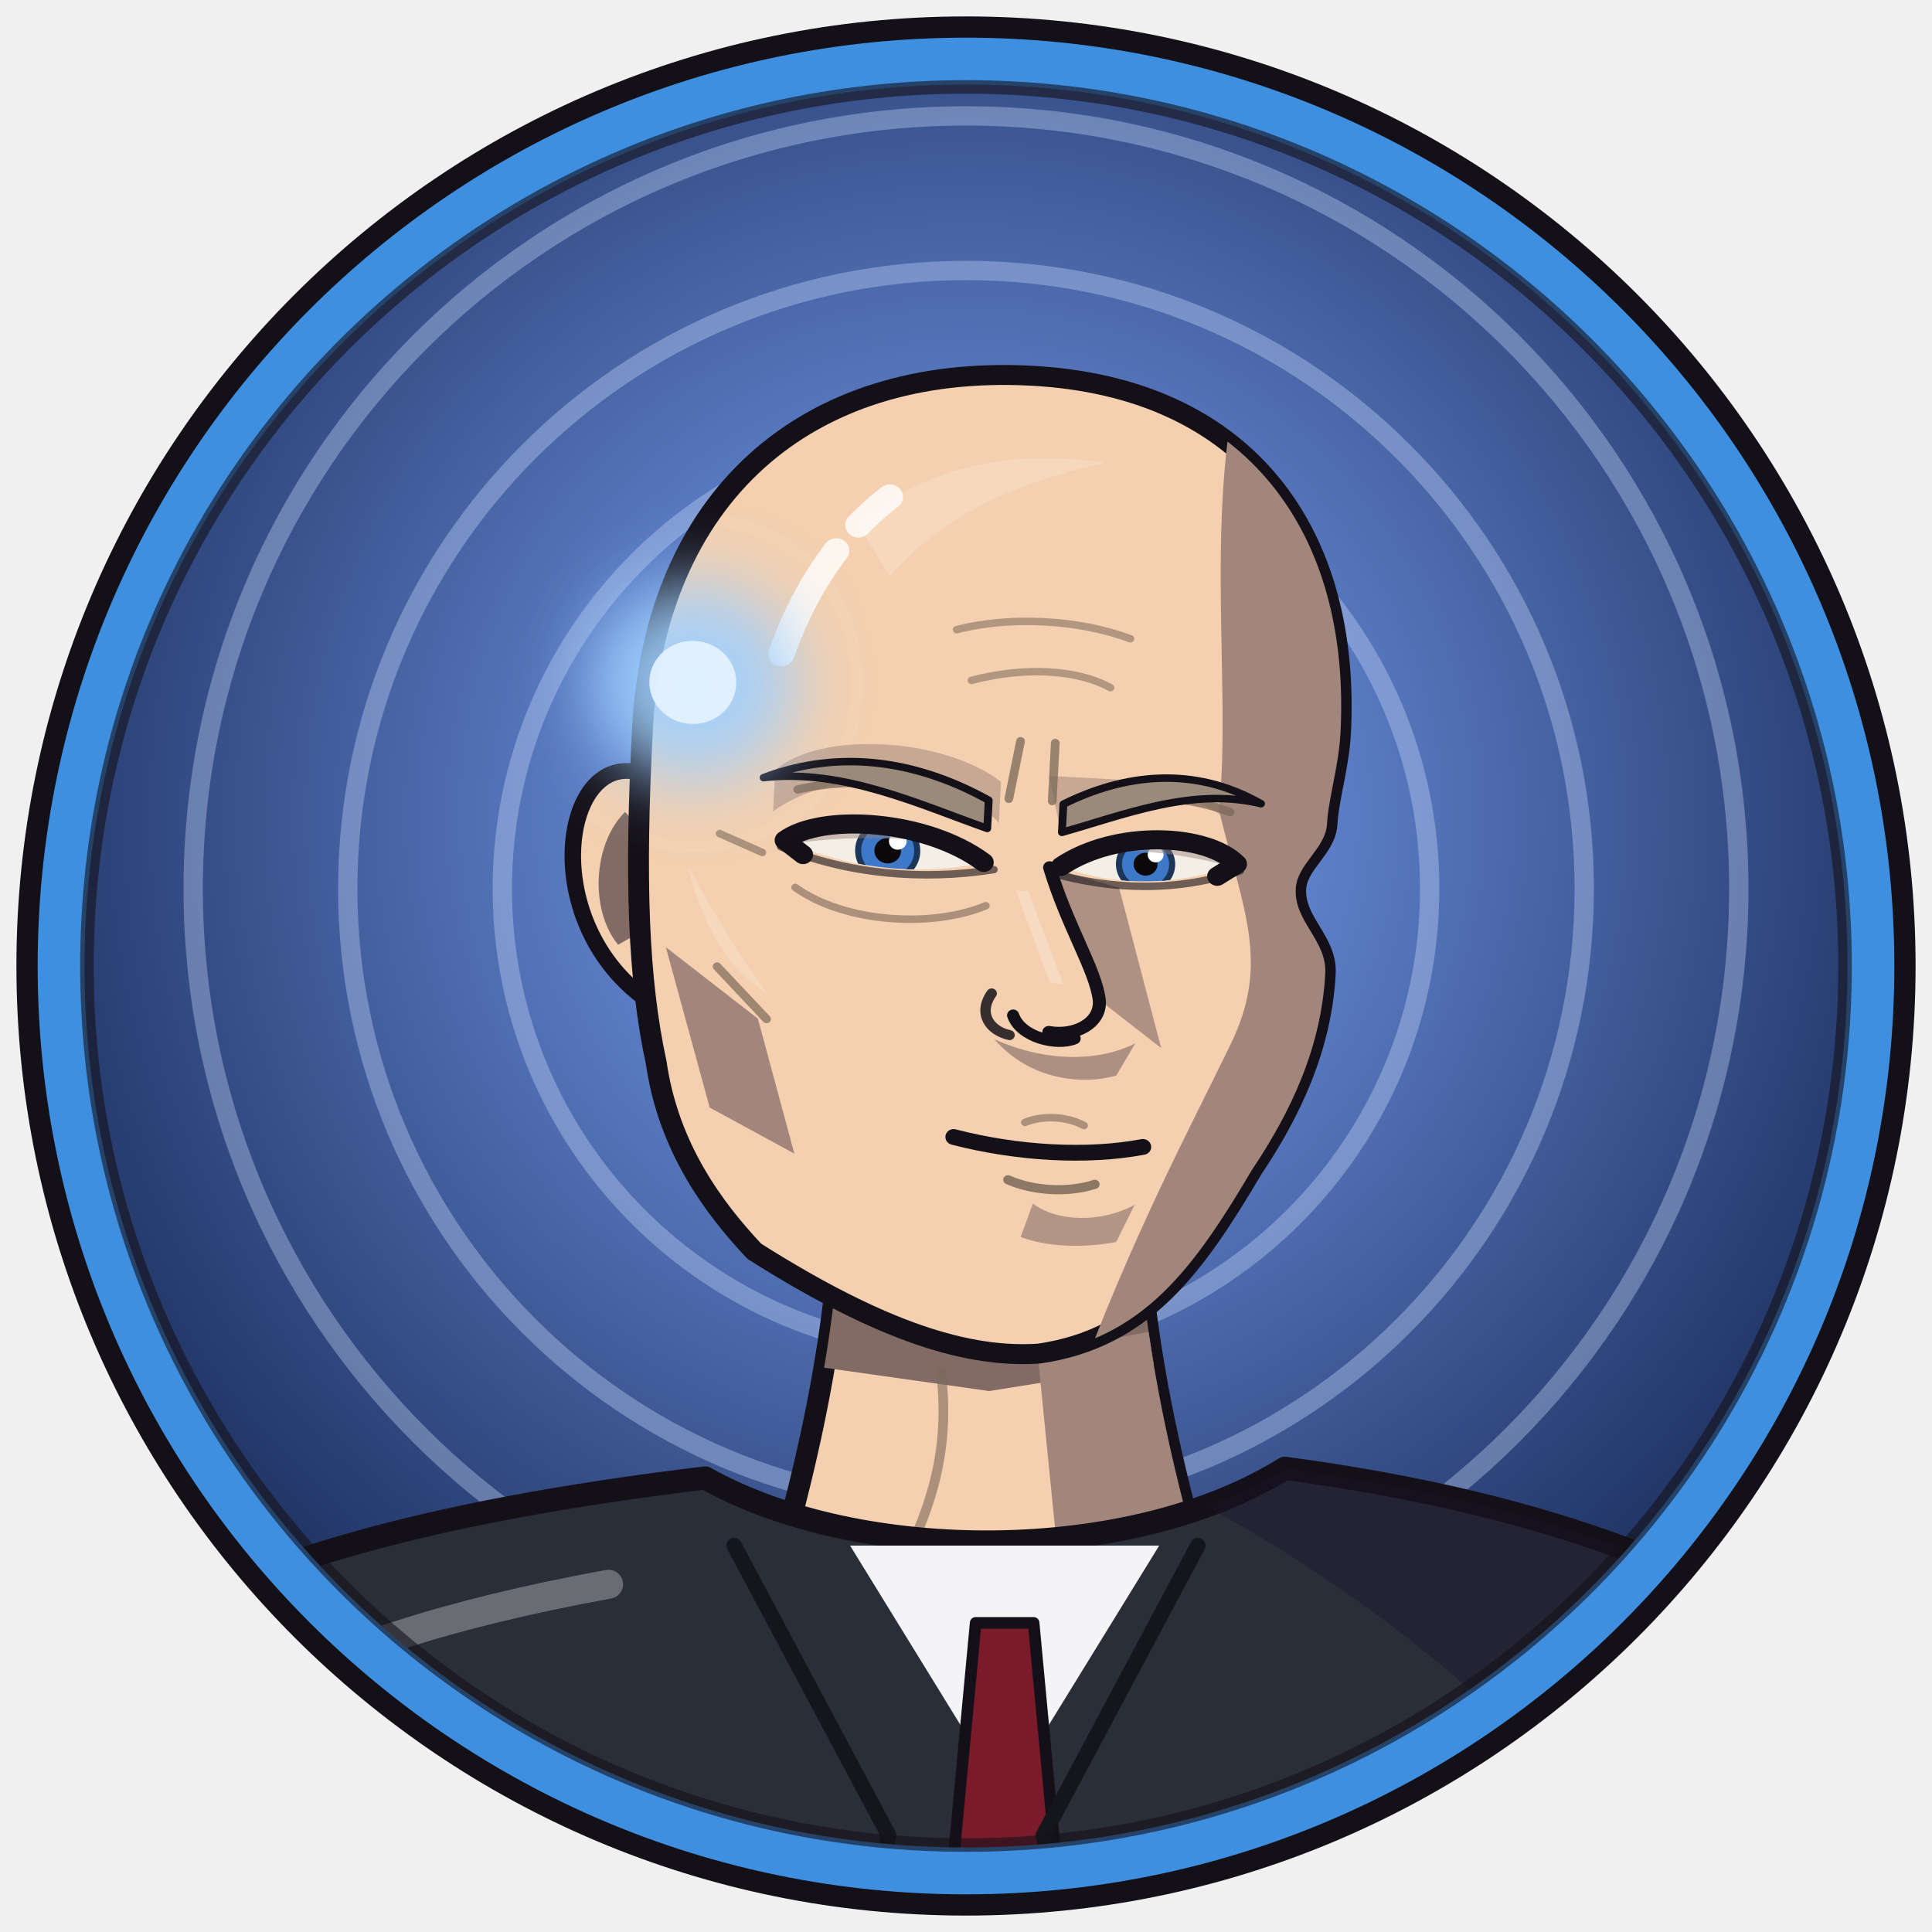
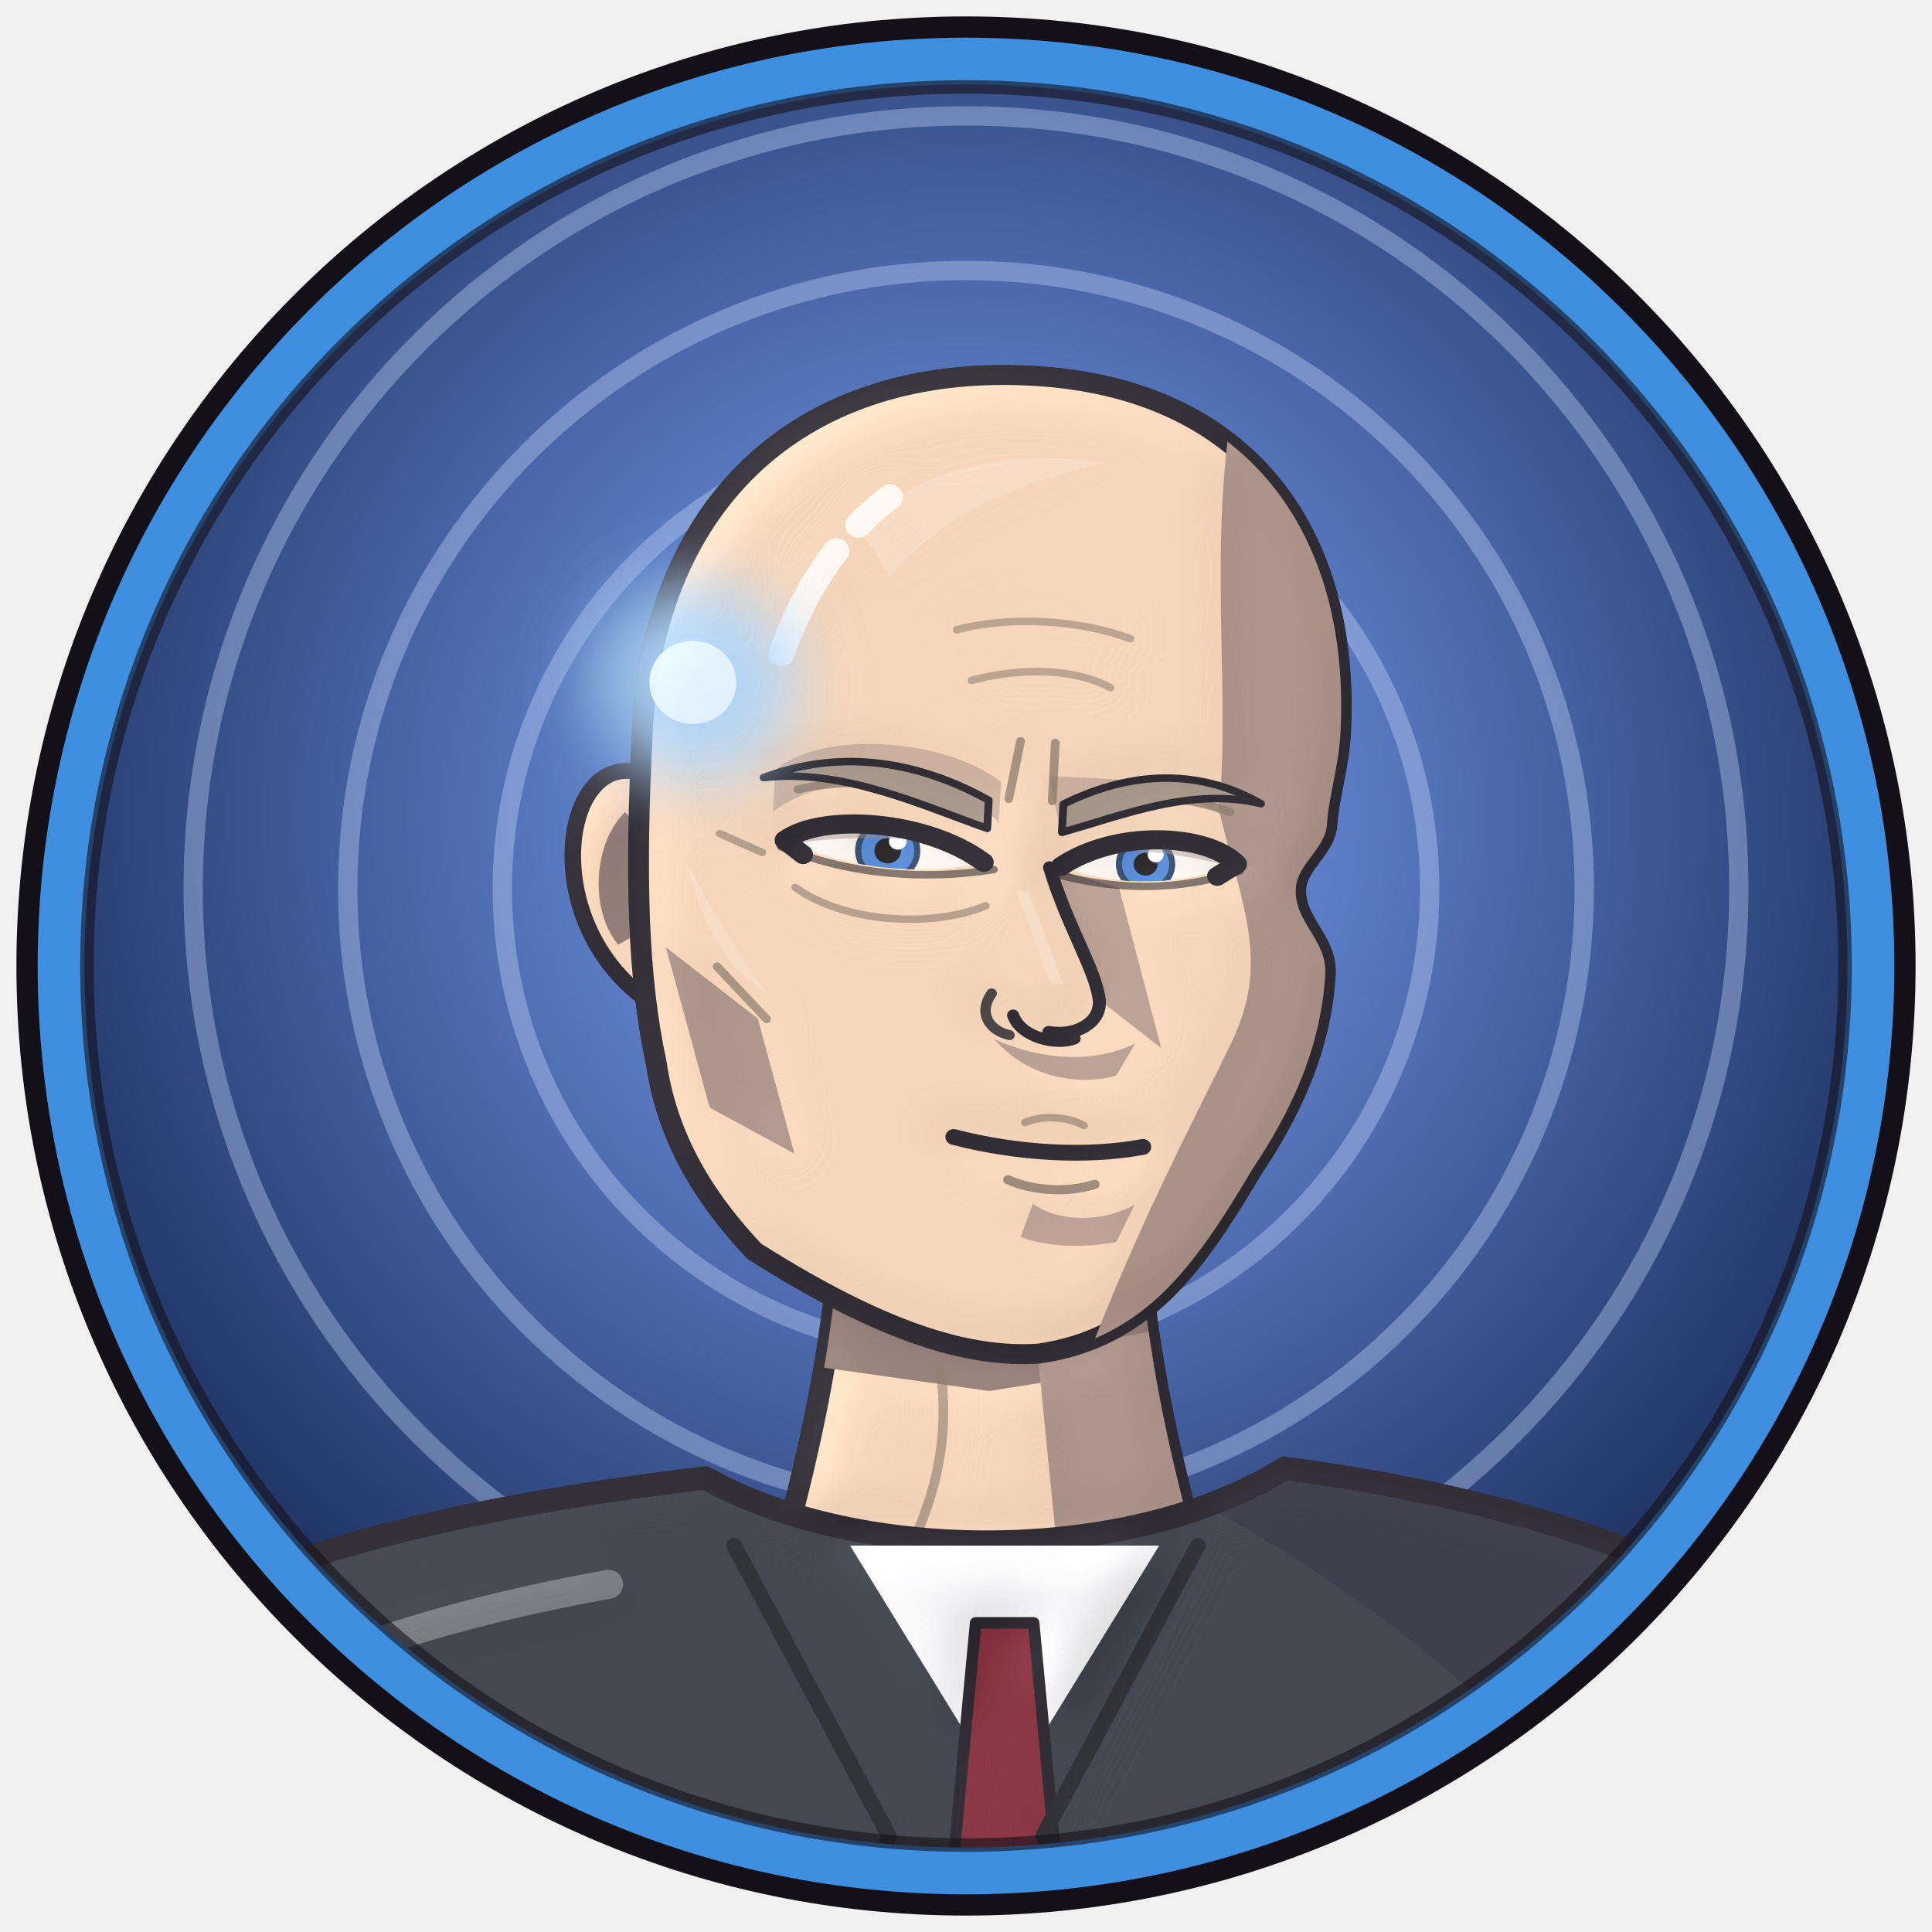
<svg xmlns="http://www.w3.org/2000/svg" viewBox="0 0 200 200" role="img" aria-label="Professeur X">
  <defs>
    <clipPath id="profx-0">
      <path d="M102.4,35 C127.4,35 140.1,52 140.1,76 C140.1,80 139.1,84 139.1,87 C139.1,90 135.9,92 135.9,95 C135.9,99 139.8,101 139.8,105 C139.8,114 136.6,122 132.6,129 C126.6,141 121.2,150 109.2,152.5 C101.2,153.5 91.2,151 75.9,142 C70.9,137 65.4,130 63.5,120 C60.9,110 59.9,98 59.9,80 C59.9,52 76.4,35 102.4,35Z" />
    </clipPath>
    <clipPath id="profx-1">
      <path d="M76.9,92.4 C81,88.9 93,89 99.9,93.8 C93,95.9 84.3,95.5 76.9,92.4Z" />
    </clipPath>
    <clipPath id="profx-2">
      <path d="M129,92.4 C125.3,88.9 114.9,89 108.8,93.8 C114.9,95.9 122.5,95.5 129,92.4Z" />
    </clipPath>
    <clipPath id="profx-3">
      <path d="M-12,214 C-10,176 14.8,160 73,153 C89,162 117,162 133,152 C178.2,158 210,176 212,214Z" />
    </clipPath>
    <clipPath id="profx-4">
      <path d="M-12,214 C-10,176 14.8,160 73,153 C89,162 117,162 133,152 C178.2,158 210,176 212,214Z" />
    </clipPath>
    <clipPath id="profx-5">
      <path d="M87.4,116 C87.4,132 85.4,146 79.4,166 L125.4,166 C119.4,146 117.4,132 117.4,116Z" />
    </clipPath>
    <clipPath id="profx-6">
      <path d="M102.4,35 C127.4,35 140.1,52 140.1,76 C140.1,80 139.1,84 139.1,87 C139.1,90 135.9,92 135.9,95 C135.9,99 139.8,101 139.8,105 C139.8,114 136.6,122 132.6,129 C126.6,141 121.2,150 109.2,152.5 C101.2,153.5 91.2,151 75.9,142 C70.9,137 65.4,130 63.5,120 C60.9,110 59.9,98 59.9,80 C59.9,52 76.4,35 102.4,35Z" />
    </clipPath>
    <filter id="profx-7" x="-60%" y="-60%" width="220%" height="220%">
      <feGaussianBlur stdDeviation="4" />
    </filter>
    <radialGradient id="profx-8" cx="0.5" cy="0.42" r="0.62">
      <stop offset="0" stop-color="#7fa8ff" stop-opacity="1" />
      <stop offset="1" stop-color="#10204a" stop-opacity="1" />
    </radialGradient>
    <clipPath id="profx-disc">
      <circle cx="100" cy="100" r="93" />
    </clipPath>
+     <filter id="profx-air" x="-10%" y="-10%" width="120%" height="120%" color-interpolation-filters="sRGB">
+       <feColorMatrix in="SourceGraphic" type="matrix" values="0 0 0 0 0  0 0 0 0 0  0 0 0 0 0  .30 .59 .11 0 0" result="lum" />
+       <feComposite in="lum" in2="SourceAlpha" operator="in" result="lumA" />
+       <feGaussianBlur in="lumA" stdDeviation="2.2" result="bump" />
+       <feDiffuseLighting in="bump" surfaceScale="2.4" diffuseConstant="1.15" lighting-color="#ffffff" result="dif">
+         <feDistantLight azimuth="225" elevation="48" />
+       </feDiffuseLighting>
+       <feSpecularLighting in="bump" surfaceScale="2.4" specularConstant="0.55" specularExponent="22" lighting-color="#ffffff" result="spc">
+         <feDistantLight azimuth="225" elevation="58" />
+       </feSpecularLighting>
+       <feComposite in="spc" in2="SourceAlpha" operator="in" result="spcA" />
+       <feComposite in="SourceGraphic" in2="dif" operator="arithmetic" k1="0.85" k2="0.15" k3="0" k4="0" result="lit" />
+       <feComposite in="lit" in2="spcA" operator="arithmetic" k1="0" k2="1" k3="0.55" k4="0" />
+     </filter>
  </defs>
  <circle cx="100" cy="100" r="96" fill="url(#profx-8)" />
  <g clip-path="url(#profx-disc)">
    <circle cx="100" cy="92" r="80" fill="none" stroke="#cfe0ff" stroke-width="2" opacity=".35" />
    <circle cx="100" cy="92" r="64" fill="none" stroke="#cfe0ff" stroke-width="2" opacity=".35" />
    <circle cx="100" cy="92" r="48" fill="none" stroke="#cfe0ff" stroke-width="2" opacity=".35" />
-     <path d="M87.4,116 C87.4,132 85.4,146 79.4,166 L125.4,166 C119.4,146 117.4,132 117.4,116Z" fill="#f4d0b0" stroke="#141018" stroke-width="2.2" stroke-linejoin="round" stroke-linecap="round" />
-     <g clip-path="url(#profx-5)">
-       <path d="M60,110 L140,110 L140,138 L102.4,144 L60,138Z" fill="#826b64" />
-       <path d="M107.4,140 L140,134 L140,180 L111.4,180Z" fill="#a2867b" />
-     </g>
-     <path d="M97.4,142 C98.4,150 96.4,156 93.4,162" fill="none" stroke="#7a6858" stroke-width="1" stroke-linecap="round" stroke-linejoin="round" opacity=".6" />
-     <path d="M-12,214 C-10,176 14.8,160 73,153 C89,162 117,162 133,152 C178.2,158 210,176 212,214Z" fill="#2a2e38" stroke="#141018" stroke-width="2.4" stroke-linejoin="round" stroke-linecap="round" />
-     <g clip-path="url(#profx-3)">
-       <path d="M88,160 L104,186 L120,160Z" fill="#f4f4f6" />
-       <path d="M101,168 L107,168 L110,200 L104,206 L98,200Z" fill="#7a1a2a" stroke="#141018" stroke-width="1.2" stroke-linejoin="round" stroke-linecap="round" />
-       <path d="M76,160 L92,190 L86,214" fill="none" stroke="#14161c" stroke-width="1.6" stroke-linecap="round" stroke-linejoin="round" />
-       <g transform="matrix(-1 0 0 1 200 0)">
+     <g filter="url(#profx-air)">
+       <path d="M87.4,116 C87.4,132 85.4,146 79.4,166 L125.4,166 C119.4,146 117.4,132 117.4,116Z" fill="#f4d0b0" stroke="#141018" stroke-width="2.2" stroke-linejoin="round" stroke-linecap="round" />
+       <g clip-path="url(#profx-5)">
+         <path d="M60,110 L140,110 L140,138 L102.4,144 L60,138Z" fill="#826b64" />
+         <path d="M107.4,140 L140,134 L140,180 L111.4,180Z" fill="#a2867b" />
+       </g>
+       <path d="M97.4,142 C98.4,150 96.4,156 93.4,162" fill="none" stroke="#7a6858" stroke-width="1" stroke-linecap="round" stroke-linejoin="round" opacity=".6" />
+       <path d="M-12,214 C-10,176 14.8,160 73,153 C89,162 117,162 133,152 C178.2,158 210,176 212,214Z" fill="#2a2e38" stroke="#141018" stroke-width="2.4" stroke-linejoin="round" stroke-linecap="round" />
+       <g clip-path="url(#profx-3)">
+         <path d="M88,160 L104,186 L120,160Z" fill="#f4f4f6" />
+         <path d="M101,168 L107,168 L110,200 L104,206 L98,200Z" fill="#7a1a2a" stroke="#141018" stroke-width="1.2" stroke-linejoin="round" stroke-linecap="round" />
        <path d="M76,160 L92,190 L86,214" fill="none" stroke="#14161c" stroke-width="1.6" stroke-linecap="round" stroke-linejoin="round" />
+         <g transform="matrix(-1 0 0 1 200 0)">
+           <path d="M76,160 L92,190 L86,214" fill="none" stroke="#14161c" stroke-width="1.6" stroke-linecap="round" stroke-linejoin="round" />
+         </g>
      </g>
-     </g>
-     <g clip-path="url(#profx-4)">
-       <path d="M117,152 C143,164 169,186 183,214 L240,214 L240,140Z" fill="#1a0f2a" opacity=".38" />
-       <path d="M33,214 C43,200 73,194 101,202 L101,214Z" fill="#1a0f2a" opacity=".22" />
-       <path d="M4,196 C14,180 30,170 63,164" fill="none" stroke="#fff" stroke-width="3" stroke-linecap="round" stroke-linejoin="round" opacity=".3" />
-     </g>
-     <g transform="translate(0 -6) rotate(3 100 132) translate(100 104) scale(0.9 0.86) translate(-100 -104)">
-       <g transform="translate(0.9 0)">
-         <path d="M61,86 C50,80 47,104 62,113" fill="#f4d0b0" stroke="#141018" stroke-width="1.9" stroke-linejoin="round" stroke-linecap="round" />
-         <path d="M57.5,90 C54,94 54,102 57.5,106 L60.5,104 C58,100 58,95 59.5,92Z" fill="#826b64" />
+       <g clip-path="url(#profx-4)">
+         <path d="M117,152 C143,164 169,186 183,214 L240,214 L240,140Z" fill="#1a0f2a" opacity=".38" />
+         <path d="M33,214 C43,200 73,194 101,202 L101,214Z" fill="#1a0f2a" opacity=".22" />
+         <path d="M4,196 C14,180 30,170 63,164" fill="none" stroke="#fff" stroke-width="3" stroke-linecap="round" stroke-linejoin="round" opacity=".3" />
      </g>
-       <path d="M102.4,35 C127.4,35 140.1,52 140.1,76 C140.1,80 139.1,84 139.1,87 C139.1,90 135.9,92 135.9,95 C135.9,99 139.8,101 139.8,105 C139.8,114 136.6,122 132.6,129 C126.6,141 121.2,150 109.2,152.5 C101.2,153.5 91.2,151 75.9,142 C70.9,137 65.4,130 63.5,120 C60.9,110 59.9,98 59.9,80 C59.9,52 76.4,35 102.4,35Z" fill="#f4d0b0" stroke="#141018" stroke-width="2.4" stroke-linejoin="round" stroke-linecap="round" />
-       <g clip-path="url(#profx-0)">
-         <path d="M127.4,28 C122.4,48 127.4,70 126.6,86 C130,98 133.4,104 129.4,114 C125.4,124 119,138 113.2,158 L220,158 L220,28Z" fill="#a2867b" />
-         <path d="M75.4,89 C82.4,83 96.4,83 101.4,89 L101.4,84 C94.4,79 80.4,79 75.4,84Z" fill="#a2867b" opacity=".55" />
-         <path d="M108.4,89 C113.9,83 124.9,83 129.4,89 L130.9,83 L106.9,83Z" fill="#a2867b" opacity=".55" />
-         <path d="M63.9,106 L74.9,114 L79.9,130 L69.9,125Z" fill="#a2867b" />
-         <path d="M107.6,134.5 C110.4,136.5 115.4,136.5 119.3,134 L117.4,138.6 C113.4,139.6 109.4,139.6 106.4,138.6Z" fill="#a2867b" opacity=".8" />
-         <path d="M107.5,94 C109.9,101 113.4,106 114,109.6 L121.4,115 L115.6,96Z" fill="#a2867b" opacity=".85" />
-         <path d="M102.2,115 C108.4,117.5 114.4,117 118.4,114.6 L116.4,118.6 C112.4,120 106.4,119.6 102.2,115Z" fill="#9a7f75" opacity=".8" />
-         <path d="M83.4,54 C91.4,46 101.4,44 111.4,45 C101.4,48 93.4,52 87.4,60Z" fill="#f6dac1" opacity=".8" />
-         <path d="M65.9,96 C67.9,103 70.9,108 75.9,111 C71.9,106 68.9,101 65.9,96Z" fill="#f6dac1" opacity=".8" />
+       <g transform="translate(0 -6) rotate(3 100 132) translate(100 104) scale(0.9 0.86) translate(-100 -104)">
+         <g transform="translate(0.9 0)">
+           <path d="M61,86 C50,80 47,104 62,113" fill="#f4d0b0" stroke="#141018" stroke-width="1.9" stroke-linejoin="round" stroke-linecap="round" />
+           <path d="M57.5,90 C54,94 54,102 57.5,106 L60.5,104 C58,100 58,95 59.5,92Z" fill="#826b64" />
+         </g>
+         <path d="M102.4,35 C127.4,35 140.1,52 140.1,76 C140.1,80 139.1,84 139.1,87 C139.1,90 135.9,92 135.9,95 C135.9,99 139.8,101 139.8,105 C139.8,114 136.6,122 132.6,129 C126.6,141 121.2,150 109.2,152.5 C101.2,153.5 91.2,151 75.9,142 C70.9,137 65.4,130 63.5,120 C60.9,110 59.9,98 59.9,80 C59.9,52 76.4,35 102.4,35Z" fill="#f4d0b0" stroke="#141018" stroke-width="2.4" stroke-linejoin="round" stroke-linecap="round" />
+         <g clip-path="url(#profx-0)">
+           <path d="M127.4,28 C122.4,48 127.4,70 126.6,86 C130,98 133.4,104 129.4,114 C125.4,124 119,138 113.2,158 L220,158 L220,28Z" fill="#a2867b" />
+           <path d="M75.4,89 C82.4,83 96.4,83 101.4,89 L101.4,84 C94.4,79 80.4,79 75.4,84Z" fill="#a2867b" opacity=".55" />
+           <path d="M108.4,89 C113.9,83 124.9,83 129.4,89 L130.9,83 L106.9,83Z" fill="#a2867b" opacity=".55" />
+           <path d="M63.9,106 L74.9,114 L79.9,130 L69.9,125Z" fill="#a2867b" />
+           <path d="M107.6,134.5 C110.4,136.5 115.4,136.5 119.3,134 L117.4,138.6 C113.4,139.6 109.4,139.6 106.4,138.6Z" fill="#a2867b" opacity=".8" />
+           <path d="M107.5,94 C109.9,101 113.4,106 114,109.6 L121.4,115 L115.6,96Z" fill="#a2867b" opacity=".85" />
+           <path d="M102.2,115 C108.4,117.5 114.4,117 118.4,114.6 L116.4,118.6 C112.4,120 106.4,119.6 102.2,115Z" fill="#9a7f75" opacity=".8" />
+           <path d="M83.4,54 C91.4,46 101.4,44 111.4,45 C101.4,48 93.4,52 87.4,60Z" fill="#f6dac1" opacity=".8" />
+           <path d="M65.9,96 C67.9,103 70.9,108 75.9,111 C71.9,106 68.9,101 65.9,96Z" fill="#f6dac1" opacity=".8" />
+         </g>
+         <g clip-path="url(#profx-1)">
+           <path d="M76.9,92.4 C81,88.9 93,89 99.9,93.8 C93,95.9 84.3,95.5 76.9,92.4Z" fill="#f3eee6" />
+           <circle cx="88.8" cy="93" r="3.4" fill="#3e78c9" />
+           <circle cx="88.8" cy="93" r="3.4" fill="none" stroke="#1c365a" stroke-width=".7" />
+           <circle cx="88.8" cy="93" r="1.53" fill="#0b090a" />
+           <circle cx="89.9" cy="91.8" r="1.02" fill="#fff" />
+           <path d="M80.9,85 L97.9,85 L99.9,92 C93,91.2 83.8,91.2 76.9,93Z" fill="#9a7f75" opacity=".45" />
+         </g>
+         <path d="M79.1,94 L76.9,92.4 C81,88.9 93,89 99.9,93.8" fill="none" stroke="#141018" stroke-width="2.3" stroke-linecap="round" stroke-linejoin="round" />
+         <path d="M101.1,94.6 C93,96.4 84.3,96.1 76.5,93.2" fill="none" stroke="#141018" stroke-width="0.9" stroke-linecap="round" stroke-linejoin="round" opacity=".6" />
+         <path d="M78.1,86.2 C85,84.2 93,84.6 98.1,87" fill="none" stroke="#7a6858" stroke-width="1" stroke-linecap="round" stroke-linejoin="round" opacity=".75" />
+         <g clip-path="url(#profx-2)">
+           <path d="M129,92.4 C125.3,88.9 114.9,89 108.8,93.8 C114.9,95.9 122.5,95.5 129,92.4Z" fill="#f3eee6" />
+           <circle cx="118.5" cy="93" r="3.06" fill="#3e78c9" />
+           <circle cx="118.5" cy="93" r="3.06" fill="none" stroke="#1c365a" stroke-width=".7" />
+           <circle cx="118.5" cy="93" r="1.377" fill="#0b090a" />
+           <circle cx="119.6" cy="91.8" r="0.918" fill="#fff" />
+           <path d="M125,85 L110.8,85 L108.8,92 C114.9,91.2 122.9,91.2 129,93Z" fill="#9a7f75" opacity=".45" />
+         </g>
+         <path d="M126.8,94 L129,92.4 C125.3,88.9 114.9,89 108.8,93.8" fill="none" stroke="#141018" stroke-width="2.3" stroke-linecap="round" stroke-linejoin="round" />
+         <path d="M107.6,94.6 C114.9,96.4 122.5,96.1 129.4,93.2" fill="none" stroke="#141018" stroke-width="0.9" stroke-linecap="round" stroke-linejoin="round" opacity=".6" />
+         <path d="M127.9,86.2 C121.9,84.2 114.9,84.6 110.5,87" fill="none" stroke="#7a6858" stroke-width="1" stroke-linecap="round" stroke-linejoin="round" opacity=".75" />
+         <path d="M100.1,86.3 C92.3,82.3 83.2,80.8 74.1,85 C83.2,83.4 92.3,87.3 100.1,89.7Z" fill="#9a8a7a" stroke="#141018" stroke-width="0.9" stroke-linejoin="round" stroke-linecap="round" />
+         <path d="M108.7,86.3 C115.5,82.3 123.4,80.8 131.4,85 C123.4,83.4 115.5,87.3 108.7,89.7Z" fill="#9a8a7a" stroke="#141018" stroke-width="0.9" stroke-linejoin="round" stroke-linecap="round" />
+         <path d="M105.2,97 L109.8,108 L108.2,107.8 L103.8,97Z" fill="#f7dcc4" opacity=".85" />
+         <path d="M107.5,94 C109.9,101 113.4,106 114,109.6 C114.4,112.4 111.4,114.2 108.4,113.8" fill="none" stroke="#141018" stroke-width="1.5" stroke-linecap="round" stroke-linejoin="round" />
+         <path d="M104.2,112 C105.2,114.6 109.4,115.4 111.4,114.4" fill="none" stroke="#141018" stroke-width="1.4" stroke-linecap="round" stroke-linejoin="round" />
+         <path d="M101.6,109.5 C100.1,112 101.6,114 103.9,114.4" fill="none" stroke="#141018" stroke-width="1.2" stroke-linecap="round" stroke-linejoin="round" opacity=".85" />
+         <path d="M104.6,131.8 C107.6,133 111.6,133 114.6,131.8" fill="none" stroke="#7a6858" stroke-width="1.1" stroke-linecap="round" stroke-linejoin="round" opacity=".85" />
+         <path d="M106.2,124.8 C108.2,123.8 111,123.8 113,124.8" fill="none" stroke="#7a6858" stroke-width="0.9" stroke-linecap="round" stroke-linejoin="round" opacity=".6" />
+         <path d="M98.1,127 C105.6,128.6 113.6,128.6 119.9,127" fill="none" stroke="#141018" stroke-width="1.9" stroke-linecap="round" stroke-linejoin="round" />
+         <path d="M69.9,108 L75.9,114" fill="none" stroke="#7a6858" stroke-width="1" stroke-linecap="round" stroke-linejoin="round" opacity=".7" />
+         <path d="M95.4,66 C101.4,64 109.4,64 115.4,66 M97.4,72 C103.4,70 109.4,70 113.4,72" fill="none" stroke="#867261" stroke-width="0.9" stroke-linecap="round" stroke-linejoin="round" opacity=".6" />
+         <path d="M102.4,86 L103.4,79 M107.4,86 L107.4,79" fill="none" stroke="#7a6858" stroke-width="1" stroke-linecap="round" stroke-linejoin="round" opacity=".75" />
+         <path d="M100.4,99 C94.4,102 84.4,102 78.4,98 M74.4,94 L69.4,92" fill="none" stroke="#7a6858" stroke-width="0.9" stroke-linecap="round" stroke-linejoin="round" opacity=".6" />
+         <g clip-path="url(#profx-6)">
+           <path d="M75.4,70 C79.4,56 87.4,48 97.4,44" fill="none" stroke="#fff" stroke-width="3" stroke-linecap="round" stroke-linejoin="round" opacity="0.8" stroke-dasharray="14 4 5 60" />
+         </g>
+         <circle cx="65.4" cy="74" r="12" fill="#9fd0ff" filter="url(#profx-7)" opacity="0.9" />
+         <circle cx="65.4" cy="74" r="5" fill="#e6f4ff" opacity=".9" />
      </g>
-       <g clip-path="url(#profx-1)">
-         <path d="M76.9,92.4 C81,88.9 93,89 99.9,93.8 C93,95.9 84.3,95.5 76.9,92.4Z" fill="#f3eee6" />
-         <circle cx="88.8" cy="93" r="3.4" fill="#3e78c9" />
-         <circle cx="88.8" cy="93" r="3.4" fill="none" stroke="#1c365a" stroke-width=".7" />
-         <circle cx="88.8" cy="93" r="1.53" fill="#0b090a" />
-         <circle cx="89.9" cy="91.8" r="1.02" fill="#fff" />
-         <path d="M80.9,85 L97.9,85 L99.9,92 C93,91.2 83.8,91.2 76.9,93Z" fill="#9a7f75" opacity=".45" />
-       </g>
-       <path d="M79.1,94 L76.9,92.4 C81,88.9 93,89 99.9,93.8" fill="none" stroke="#141018" stroke-width="2.3" stroke-linecap="round" stroke-linejoin="round" />
-       <path d="M101.1,94.6 C93,96.4 84.3,96.1 76.5,93.2" fill="none" stroke="#141018" stroke-width="0.9" stroke-linecap="round" stroke-linejoin="round" opacity=".6" />
-       <path d="M78.1,86.2 C85,84.2 93,84.6 98.1,87" fill="none" stroke="#7a6858" stroke-width="1" stroke-linecap="round" stroke-linejoin="round" opacity=".75" />
-       <g clip-path="url(#profx-2)">
-         <path d="M129,92.4 C125.3,88.9 114.9,89 108.8,93.8 C114.9,95.9 122.5,95.5 129,92.4Z" fill="#f3eee6" />
-         <circle cx="118.5" cy="93" r="3.06" fill="#3e78c9" />
-         <circle cx="118.5" cy="93" r="3.06" fill="none" stroke="#1c365a" stroke-width=".7" />
-         <circle cx="118.5" cy="93" r="1.377" fill="#0b090a" />
-         <circle cx="119.6" cy="91.8" r="0.918" fill="#fff" />
-         <path d="M125,85 L110.8,85 L108.8,92 C114.9,91.2 122.9,91.2 129,93Z" fill="#9a7f75" opacity=".45" />
-       </g>
-       <path d="M126.8,94 L129,92.4 C125.3,88.9 114.9,89 108.8,93.8" fill="none" stroke="#141018" stroke-width="2.3" stroke-linecap="round" stroke-linejoin="round" />
-       <path d="M107.6,94.6 C114.9,96.4 122.5,96.1 129.4,93.2" fill="none" stroke="#141018" stroke-width="0.9" stroke-linecap="round" stroke-linejoin="round" opacity=".6" />
-       <path d="M127.9,86.2 C121.9,84.2 114.9,84.6 110.5,87" fill="none" stroke="#7a6858" stroke-width="1" stroke-linecap="round" stroke-linejoin="round" opacity=".75" />
-       <path d="M100.1,86.3 C92.3,82.3 83.2,80.8 74.1,85 C83.2,83.4 92.3,87.3 100.1,89.7Z" fill="#9a8a7a" stroke="#141018" stroke-width="0.9" stroke-linejoin="round" stroke-linecap="round" />
-       <path d="M108.7,86.3 C115.5,82.3 123.4,80.8 131.4,85 C123.4,83.4 115.5,87.3 108.7,89.7Z" fill="#9a8a7a" stroke="#141018" stroke-width="0.9" stroke-linejoin="round" stroke-linecap="round" />
-       <path d="M105.2,97 L109.8,108 L108.2,107.8 L103.8,97Z" fill="#f7dcc4" opacity=".85" />
-       <path d="M107.5,94 C109.9,101 113.4,106 114,109.6 C114.4,112.4 111.4,114.2 108.4,113.8" fill="none" stroke="#141018" stroke-width="1.5" stroke-linecap="round" stroke-linejoin="round" />
-       <path d="M104.2,112 C105.2,114.6 109.4,115.4 111.4,114.4" fill="none" stroke="#141018" stroke-width="1.4" stroke-linecap="round" stroke-linejoin="round" />
-       <path d="M101.6,109.5 C100.1,112 101.6,114 103.9,114.4" fill="none" stroke="#141018" stroke-width="1.2" stroke-linecap="round" stroke-linejoin="round" opacity=".85" />
-       <path d="M104.6,131.8 C107.6,133 111.6,133 114.6,131.8" fill="none" stroke="#7a6858" stroke-width="1.1" stroke-linecap="round" stroke-linejoin="round" opacity=".85" />
-       <path d="M106.2,124.8 C108.2,123.8 111,123.8 113,124.8" fill="none" stroke="#7a6858" stroke-width="0.9" stroke-linecap="round" stroke-linejoin="round" opacity=".6" />
-       <path d="M98.1,127 C105.6,128.6 113.6,128.6 119.9,127" fill="none" stroke="#141018" stroke-width="1.9" stroke-linecap="round" stroke-linejoin="round" />
-       <path d="M69.9,108 L75.9,114" fill="none" stroke="#7a6858" stroke-width="1" stroke-linecap="round" stroke-linejoin="round" opacity=".7" />
-       <path d="M95.4,66 C101.4,64 109.4,64 115.4,66 M97.4,72 C103.4,70 109.4,70 113.4,72" fill="none" stroke="#867261" stroke-width="0.9" stroke-linecap="round" stroke-linejoin="round" opacity=".6" />
-       <path d="M102.4,86 L103.4,79 M107.4,86 L107.4,79" fill="none" stroke="#7a6858" stroke-width="1" stroke-linecap="round" stroke-linejoin="round" opacity=".75" />
-       <path d="M100.4,99 C94.4,102 84.4,102 78.4,98 M74.4,94 L69.4,92" fill="none" stroke="#7a6858" stroke-width="0.9" stroke-linecap="round" stroke-linejoin="round" opacity=".6" />
-       <g clip-path="url(#profx-6)">
-         <path d="M75.4,70 C79.4,56 87.4,48 97.4,44" fill="none" stroke="#fff" stroke-width="3" stroke-linecap="round" stroke-linejoin="round" opacity="0.8" stroke-dasharray="14 4 5 60" />
-       </g>
-       <circle cx="65.4" cy="74" r="12" fill="#9fd0ff" filter="url(#profx-7)" opacity="0.9" />
-       <circle cx="65.4" cy="74" r="5" fill="#e6f4ff" opacity=".9" />
    </g>
  </g>
  <circle cx="100" cy="100" r="94" fill="none" stroke="#3f8fe0" stroke-width="5.5" />
  <circle cx="100" cy="100" r="97.2" fill="none" stroke="#141018" stroke-width="2.2" />
  <circle cx="100" cy="100" r="91" fill="none" stroke="#141018" stroke-width="1.4" opacity=".6" />
</svg>
